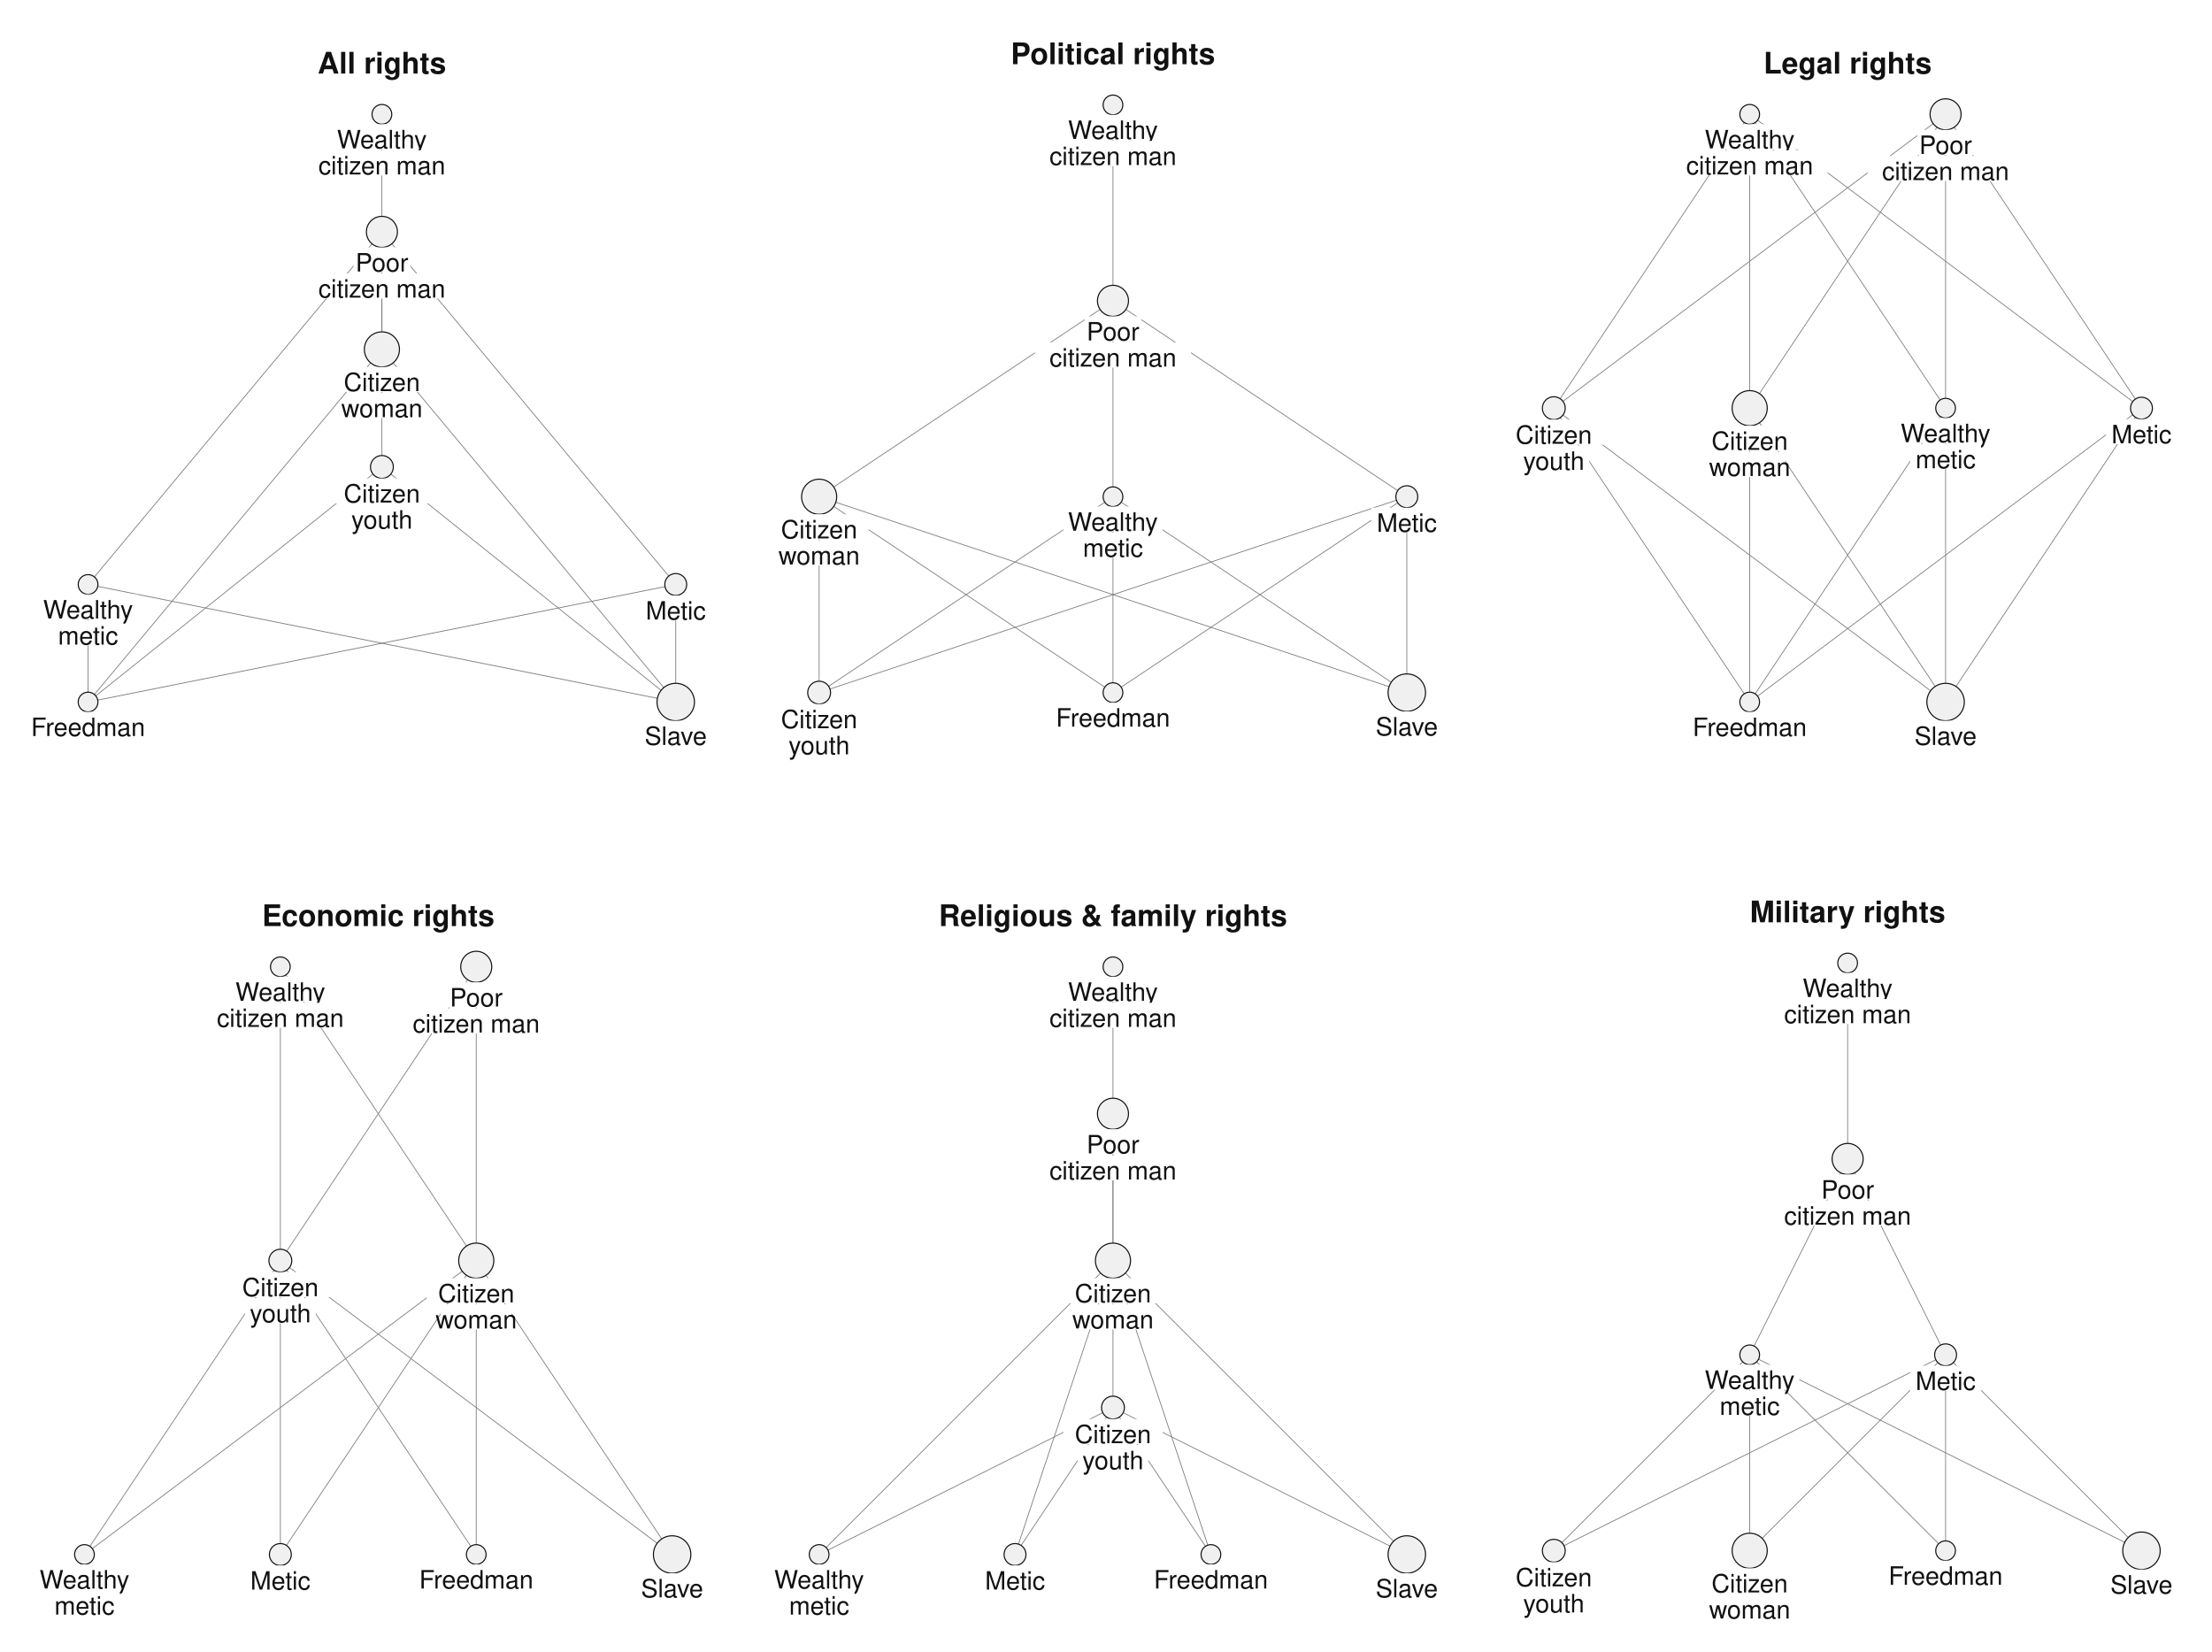
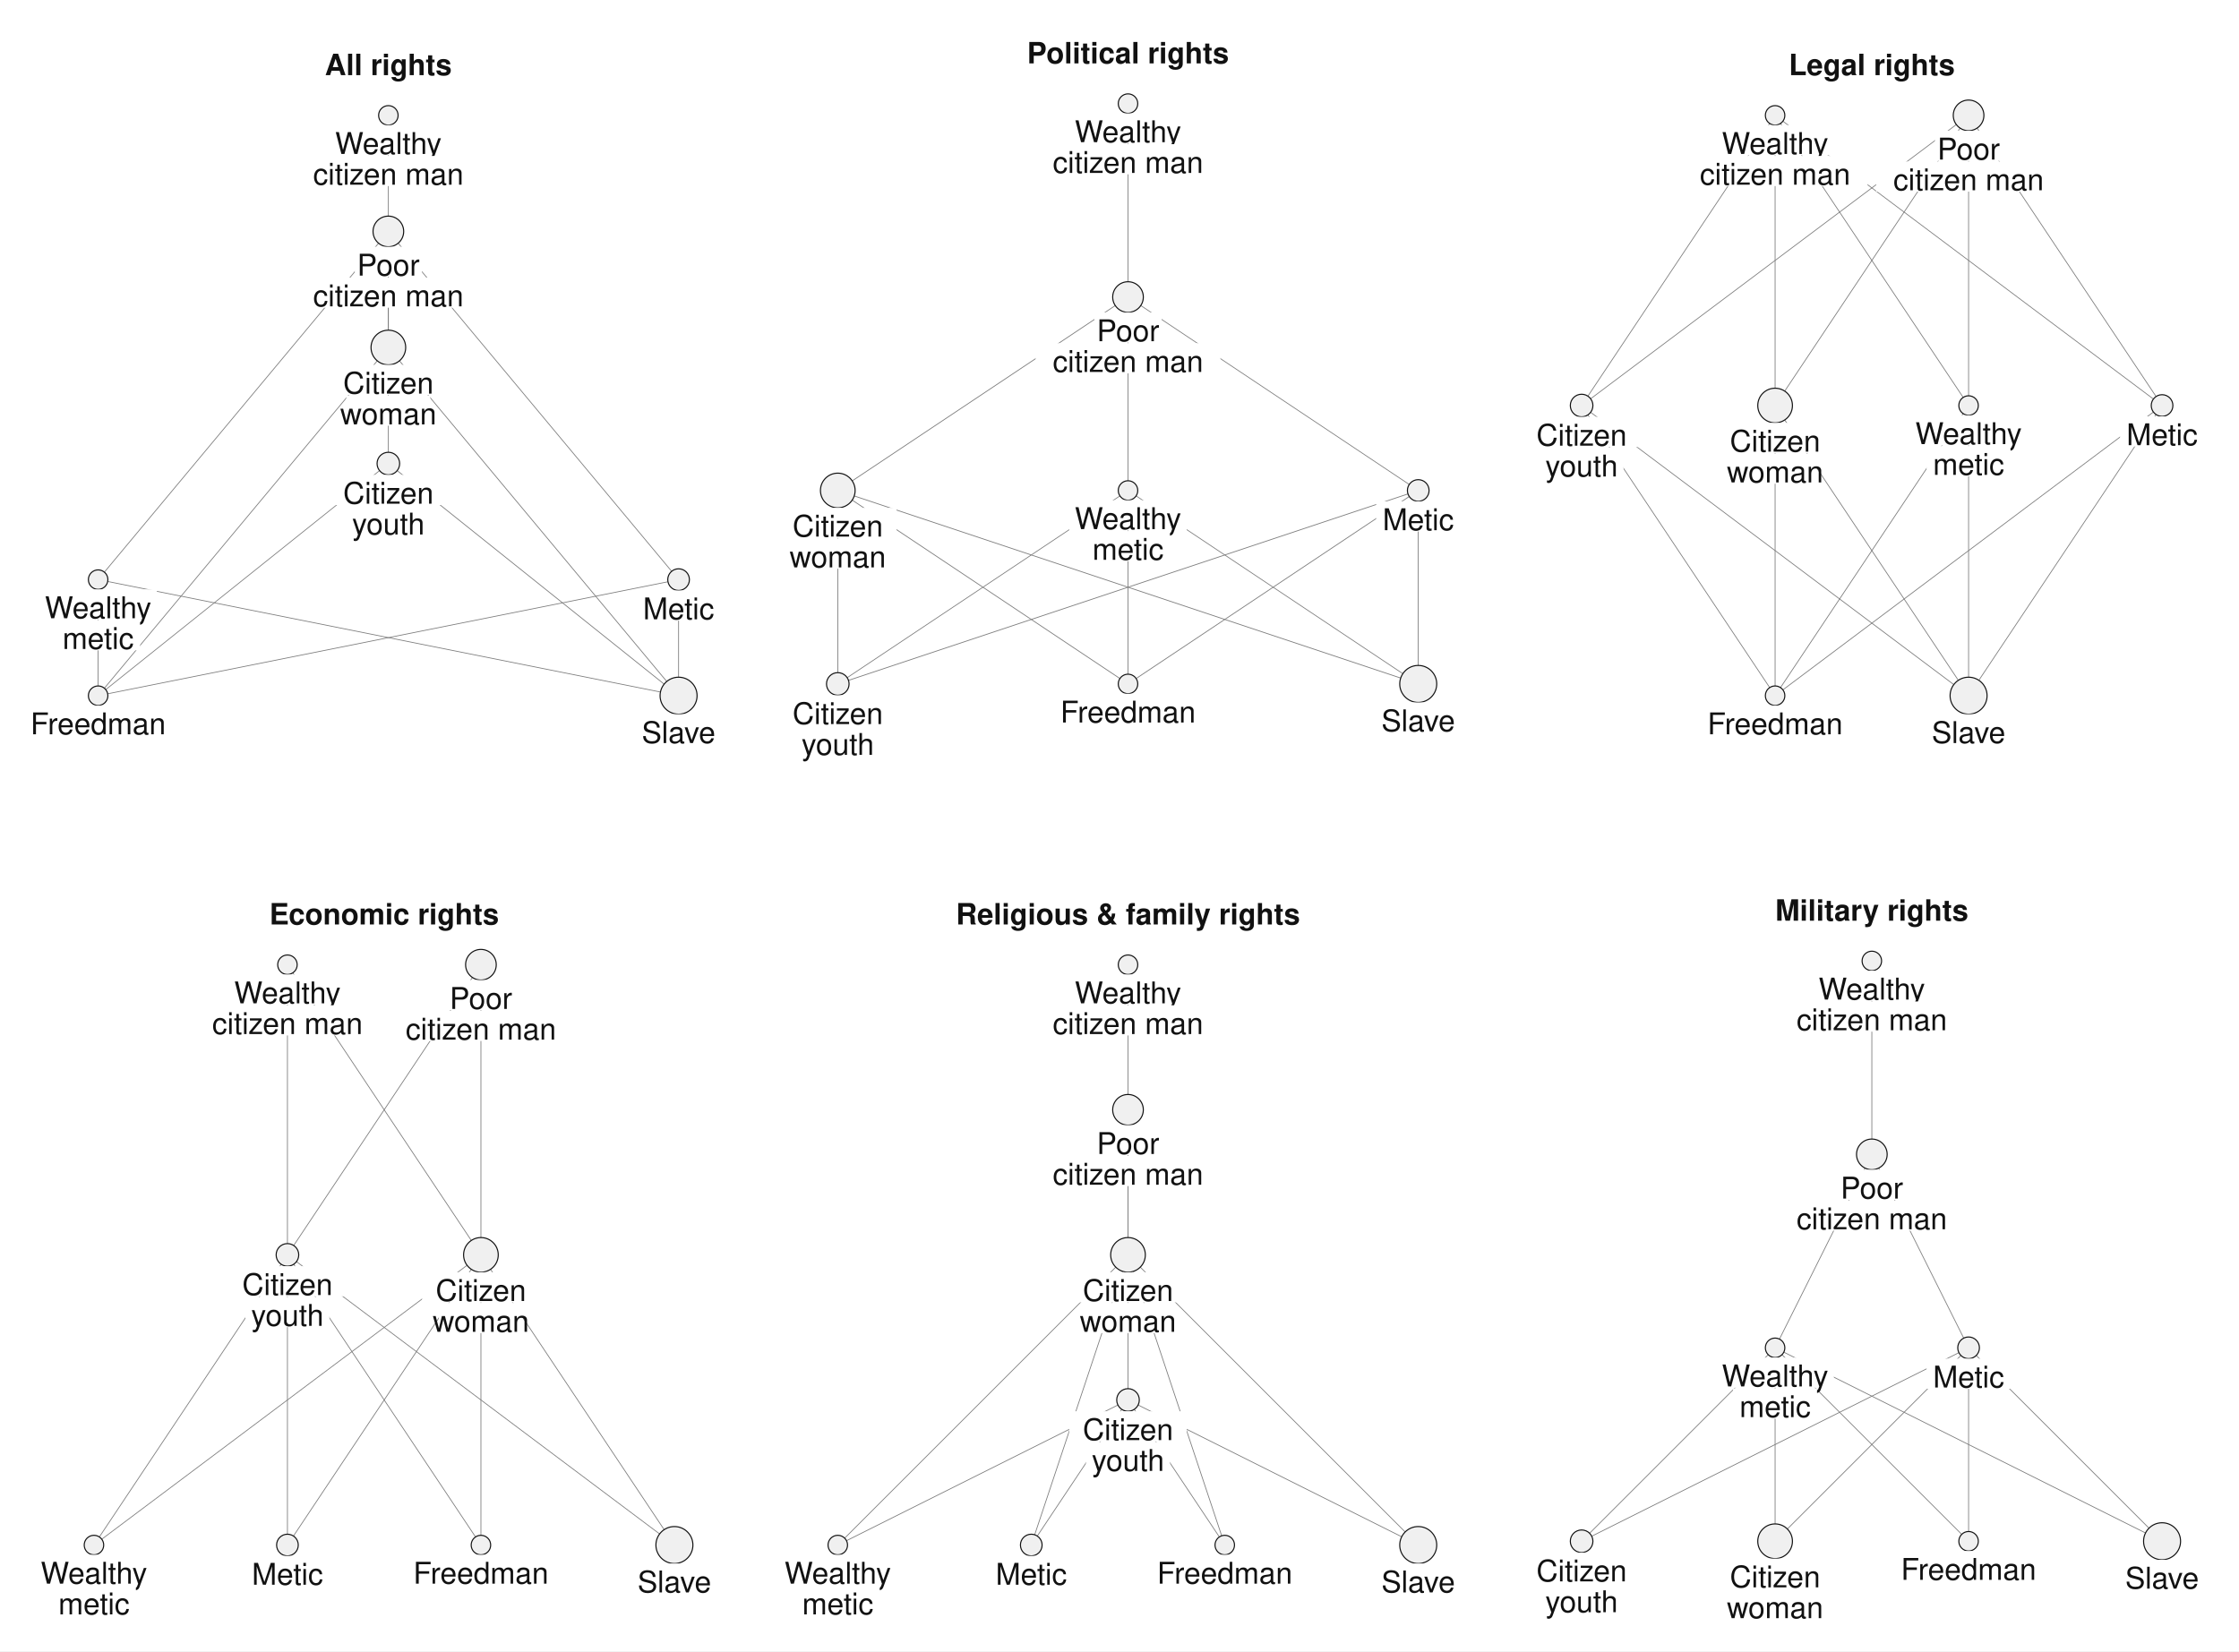
- <svg xmlns="http://www.w3.org/2000/svg" width="2823" height="2108" viewBox="0 0 2823 2108" font-family="Helvetica Neue, Helvetica, Arial, sans-serif" fill="#111111">
-   <rect x="0" y="0" width="2823" height="2108" fill="#fff" />
-   <g transform="translate(112.4 5.9)">
+ <svg xmlns="http://www.w3.org/2000/svg" width="2893" height="2134" viewBox="0 0 2893 2134" font-family="Helvetica Neue, Helvetica, Arial, sans-serif" fill="#111111">
+   <rect x="0" y="0" width="2893" height="2134" fill="#fff" />
+   <g transform="translate(126.8 9.1)">
    <text x="375.0" y="88" font-size="38.0" font-weight="700" text-anchor="middle">All rights</text>
    <line x1="375.0" y1="140.0" x2="375.0" y2="290.0" stroke="#7d7d7d" stroke-width="1" />
    <line x1="375.0" y1="290.0" x2="375.0" y2="590.0" stroke="#7d7d7d" stroke-width="1" />
    <line x1="375.0" y1="290.0" x2="375.0" y2="440.0" stroke="#7d7d7d" stroke-width="1" />
    <line x1="375.0" y1="290.0" x2="0.0" y2="740.0" stroke="#7d7d7d" stroke-width="1" />
    <line x1="375.0" y1="290.0" x2="750.0" y2="740.0" stroke="#7d7d7d" stroke-width="1" />
    <line x1="375.0" y1="590.0" x2="0.0" y2="890.0" stroke="#7d7d7d" stroke-width="1" />
    <line x1="375.0" y1="440.0" x2="0.0" y2="890.0" stroke="#7d7d7d" stroke-width="1" />
    <line x1="0.0" y1="740.0" x2="0.0" y2="890.0" stroke="#7d7d7d" stroke-width="1" />
    <line x1="750.0" y1="740.0" x2="0.0" y2="890.0" stroke="#7d7d7d" stroke-width="1" />
    <line x1="375.0" y1="590.0" x2="750.0" y2="890.0" stroke="#7d7d7d" stroke-width="1" />
    <line x1="375.0" y1="440.0" x2="750.0" y2="890.0" stroke="#7d7d7d" stroke-width="1" />
    <line x1="0.0" y1="740.0" x2="750.0" y2="890.0" stroke="#7d7d7d" stroke-width="1" />
    <line x1="750.0" y1="740.0" x2="750.0" y2="890.0" stroke="#7d7d7d" stroke-width="1" />
    <circle cx="375.0" cy="140.0" r="12.6" fill="#f0f0f0" stroke="#111111" stroke-width="1.4" />
-     <rect x="311.7" y="152.6" width="126.6" height="32" fill="#fff" />
-     <text x="375.0" y="183.4" font-size="32.3" text-anchor="middle">Wealthy</text>
-     <rect x="275.5" y="185.9" width="199.0" height="32" fill="#fff" />
-     <text x="375.0" y="216.7" font-size="32.3" text-anchor="middle">citizen man</text>
+     <rect x="299.0" y="152.6" width="151.9" height="39" fill="#fff" />
+     <text x="375.0" y="189.9" font-size="38.76" text-anchor="middle">Wealthy</text>
+     <rect x="255.6" y="192.4" width="238.8" height="39" fill="#fff" />
+     <text x="375.0" y="229.6" font-size="38.76" text-anchor="middle">citizen man</text>
    <circle cx="375.0" cy="290.0" r="19.8" fill="#f0f0f0" stroke="#111111" stroke-width="1.4" />
-     <rect x="338.8" y="309.8" width="72.4" height="32" fill="#fff" />
-     <text x="375.0" y="340.6" font-size="32.3" text-anchor="middle">Poor</text>
-     <rect x="275.5" y="343.1" width="199.0" height="32" fill="#fff" />
-     <text x="375.0" y="373.9" font-size="32.3" text-anchor="middle">citizen man</text>
+     <rect x="331.6" y="309.8" width="86.8" height="39" fill="#fff" />
+     <text x="375.0" y="347.1" font-size="38.76" text-anchor="middle">Poor</text>
+     <rect x="255.6" y="349.6" width="238.8" height="39" fill="#fff" />
+     <text x="375.0" y="386.8" font-size="38.76" text-anchor="middle">citizen man</text>
    <circle cx="375.0" cy="590.0" r="14.6" fill="#f0f0f0" stroke="#111111" stroke-width="1.4" />
-     <rect x="311.7" y="604.6" width="126.6" height="32" fill="#fff" />
-     <text x="375.0" y="635.4" font-size="32.3" text-anchor="middle">Citizen</text>
-     <rect x="329.8" y="637.9" width="90.4" height="32" fill="#fff" />
-     <text x="375.0" y="668.7" font-size="32.3" text-anchor="middle">youth</text>
+     <rect x="299.0" y="604.6" width="151.9" height="39" fill="#fff" />
+     <text x="375.0" y="641.9" font-size="38.76" text-anchor="middle">Citizen</text>
+     <rect x="320.7" y="644.4" width="108.5" height="39" fill="#fff" />
+     <text x="375.0" y="681.7" font-size="38.76" text-anchor="middle">youth</text>
    <circle cx="375.0" cy="440.0" r="22.4" fill="#f0f0f0" stroke="#111111" stroke-width="1.4" />
-     <rect x="311.7" y="462.4" width="126.6" height="32" fill="#fff" />
-     <text x="375.0" y="493.2" font-size="32.3" text-anchor="middle">Citizen</text>
-     <rect x="329.8" y="495.7" width="90.4" height="32" fill="#fff" />
-     <text x="375.0" y="526.5" font-size="32.3" text-anchor="middle">woman</text>
+     <rect x="299.0" y="462.4" width="151.9" height="39" fill="#fff" />
+     <text x="375.0" y="499.6" font-size="38.76" text-anchor="middle">Citizen</text>
+     <rect x="320.7" y="502.1" width="108.5" height="39" fill="#fff" />
+     <text x="375.0" y="539.4" font-size="38.76" text-anchor="middle">woman</text>
    <circle cx="0.0" cy="740.0" r="12.6" fill="#f0f0f0" stroke="#111111" stroke-width="1.4" />
-     <rect x="-63.3" y="752.6" width="126.6" height="32" fill="#fff" />
-     <text x="0.0" y="783.4" font-size="32.3" text-anchor="middle">Wealthy</text>
-     <rect x="-45.2" y="785.9" width="90.4" height="32" fill="#fff" />
-     <text x="0.0" y="816.7" font-size="32.3" text-anchor="middle">metic</text>
+     <rect x="-76.0" y="752.6" width="151.9" height="39" fill="#fff" />
+     <text x="0.0" y="789.9" font-size="38.76" text-anchor="middle">Wealthy</text>
+     <rect x="-54.3" y="792.4" width="108.5" height="39" fill="#fff" />
+     <text x="0.0" y="829.6" font-size="38.76" text-anchor="middle">metic</text>
    <circle cx="750.0" cy="740.0" r="14.0" fill="#f0f0f0" stroke="#111111" stroke-width="1.4" />
-     <rect x="704.8" y="754.0" width="90.4" height="32" fill="#fff" />
-     <text x="750.0" y="784.8" font-size="32.3" text-anchor="middle">Metic</text>
+     <rect x="695.7" y="754.0" width="108.5" height="39" fill="#fff" />
+     <text x="750.0" y="791.3" font-size="38.76" text-anchor="middle">Metic</text>
    <circle cx="0.0" cy="890.0" r="12.6" fill="#f0f0f0" stroke="#111111" stroke-width="1.4" />
-     <rect x="-72.4" y="902.6" width="144.7" height="32" fill="#fff" />
-     <text x="0.0" y="933.4" font-size="32.3" text-anchor="middle">Freedman</text>
-     <circle cx="750.0" cy="890.0" r="23.9" fill="#f0f0f0" stroke="#111111" stroke-width="1.4" />
-     <rect x="704.8" y="913.9" width="90.4" height="32" fill="#fff" />
-     <text x="750.0" y="944.7" font-size="32.3" text-anchor="middle">Slave</text>
-   </g>
-   <g transform="translate(1045.4 -6.1)">
+     <rect x="-86.8" y="902.6" width="173.6" height="39" fill="#fff" />
+     <text x="0.0" y="939.9" font-size="38.76" text-anchor="middle">Freedman</text>
+     <circle cx="750.0" cy="890.0" r="23.9" fill="#f0f0f0" stroke="#111111" stroke-width="1.4" />
+     <rect x="695.7" y="913.9" width="108.5" height="39" fill="#fff" />
+     <text x="750.0" y="951.2" font-size="38.76" text-anchor="middle">Slave</text>
+   </g>
+   <g transform="translate(1082.5 -6.1)">
    <text x="375.0" y="88" font-size="38.0" font-weight="700" text-anchor="middle">Political rights</text>
    <line x1="375.0" y1="140.0" x2="375.0" y2="390.0" stroke="#7d7d7d" stroke-width="1" />
    <line x1="0.0" y1="640.0" x2="0.0" y2="890.0" stroke="#7d7d7d" stroke-width="1" />
    <line x1="375.0" y1="640.0" x2="0.0" y2="890.0" stroke="#7d7d7d" stroke-width="1" />
    <line x1="750.0" y1="640.0" x2="0.0" y2="890.0" stroke="#7d7d7d" stroke-width="1" />
    <line x1="375.0" y1="390.0" x2="0.0" y2="640.0" stroke="#7d7d7d" stroke-width="1" />
    <line x1="375.0" y1="390.0" x2="375.0" y2="640.0" stroke="#7d7d7d" stroke-width="1" />
    <line x1="375.0" y1="390.0" x2="750.0" y2="640.0" stroke="#7d7d7d" stroke-width="1" />
    <line x1="0.0" y1="640.0" x2="375.0" y2="890.0" stroke="#7d7d7d" stroke-width="1" />
    <line x1="375.0" y1="640.0" x2="375.0" y2="890.0" stroke="#7d7d7d" stroke-width="1" />
    <line x1="750.0" y1="640.0" x2="375.0" y2="890.0" stroke="#7d7d7d" stroke-width="1" />
    <line x1="0.0" y1="640.0" x2="750.0" y2="890.0" stroke="#7d7d7d" stroke-width="1" />
    <line x1="375.0" y1="640.0" x2="750.0" y2="890.0" stroke="#7d7d7d" stroke-width="1" />
    <line x1="750.0" y1="640.0" x2="750.0" y2="890.0" stroke="#7d7d7d" stroke-width="1" />
    <circle cx="375.0" cy="140.0" r="12.6" fill="#f0f0f0" stroke="#111111" stroke-width="1.4" />
-     <rect x="311.7" y="152.6" width="126.6" height="32" fill="#fff" />
-     <text x="375.0" y="183.4" font-size="32.3" text-anchor="middle">Wealthy</text>
-     <rect x="275.5" y="185.9" width="199.0" height="32" fill="#fff" />
-     <text x="375.0" y="216.7" font-size="32.3" text-anchor="middle">citizen man</text>
+     <rect x="299.0" y="152.6" width="151.9" height="39" fill="#fff" />
+     <text x="375.0" y="189.9" font-size="38.76" text-anchor="middle">Wealthy</text>
+     <rect x="255.6" y="192.4" width="238.8" height="39" fill="#fff" />
+     <text x="375.0" y="229.6" font-size="38.76" text-anchor="middle">citizen man</text>
    <circle cx="375.0" cy="390.0" r="19.8" fill="#f0f0f0" stroke="#111111" stroke-width="1.4" />
-     <rect x="338.8" y="409.8" width="72.4" height="32" fill="#fff" />
-     <text x="375.0" y="440.6" font-size="32.3" text-anchor="middle">Poor</text>
-     <rect x="275.5" y="443.1" width="199.0" height="32" fill="#fff" />
-     <text x="375.0" y="473.9" font-size="32.3" text-anchor="middle">citizen man</text>
+     <rect x="331.6" y="409.8" width="86.8" height="39" fill="#fff" />
+     <text x="375.0" y="447.1" font-size="38.76" text-anchor="middle">Poor</text>
+     <rect x="255.6" y="449.6" width="238.8" height="39" fill="#fff" />
+     <text x="375.0" y="486.8" font-size="38.76" text-anchor="middle">citizen man</text>
    <circle cx="0.0" cy="890.0" r="14.6" fill="#f0f0f0" stroke="#111111" stroke-width="1.4" />
-     <rect x="-63.3" y="904.6" width="126.6" height="32" fill="#fff" />
-     <text x="0.0" y="935.4" font-size="32.3" text-anchor="middle">Citizen</text>
-     <rect x="-45.2" y="937.9" width="90.4" height="32" fill="#fff" />
-     <text x="0.0" y="968.7" font-size="32.3" text-anchor="middle">youth</text>
+     <rect x="-76.0" y="904.6" width="151.9" height="39" fill="#fff" />
+     <text x="0.0" y="941.9" font-size="38.76" text-anchor="middle">Citizen</text>
+     <rect x="-54.3" y="944.4" width="108.5" height="39" fill="#fff" />
+     <text x="0.0" y="981.7" font-size="38.76" text-anchor="middle">youth</text>
    <circle cx="0.0" cy="640.0" r="22.4" fill="#f0f0f0" stroke="#111111" stroke-width="1.4" />
-     <rect x="-63.3" y="662.4" width="126.6" height="32" fill="#fff" />
-     <text x="0.0" y="693.2" font-size="32.3" text-anchor="middle">Citizen</text>
-     <rect x="-45.2" y="695.7" width="90.4" height="32" fill="#fff" />
-     <text x="0.0" y="726.5" font-size="32.3" text-anchor="middle">woman</text>
+     <rect x="-76.0" y="662.4" width="151.9" height="39" fill="#fff" />
+     <text x="0.0" y="699.6" font-size="38.76" text-anchor="middle">Citizen</text>
+     <rect x="-54.3" y="702.1" width="108.5" height="39" fill="#fff" />
+     <text x="0.0" y="739.4" font-size="38.76" text-anchor="middle">woman</text>
    <circle cx="375.0" cy="640.0" r="12.6" fill="#f0f0f0" stroke="#111111" stroke-width="1.4" />
-     <rect x="311.7" y="652.6" width="126.6" height="32" fill="#fff" />
-     <text x="375.0" y="683.4" font-size="32.3" text-anchor="middle">Wealthy</text>
-     <rect x="329.8" y="685.9" width="90.4" height="32" fill="#fff" />
-     <text x="375.0" y="716.7" font-size="32.3" text-anchor="middle">metic</text>
+     <rect x="299.0" y="652.6" width="151.9" height="39" fill="#fff" />
+     <text x="375.0" y="689.9" font-size="38.76" text-anchor="middle">Wealthy</text>
+     <rect x="320.7" y="692.4" width="108.5" height="39" fill="#fff" />
+     <text x="375.0" y="729.6" font-size="38.76" text-anchor="middle">metic</text>
    <circle cx="750.0" cy="640.0" r="14.0" fill="#f0f0f0" stroke="#111111" stroke-width="1.4" />
-     <rect x="704.8" y="654.0" width="90.4" height="32" fill="#fff" />
-     <text x="750.0" y="684.8" font-size="32.3" text-anchor="middle">Metic</text>
+     <rect x="695.7" y="654.0" width="108.5" height="39" fill="#fff" />
+     <text x="750.0" y="691.3" font-size="38.76" text-anchor="middle">Metic</text>
    <circle cx="375.0" cy="890.0" r="12.6" fill="#f0f0f0" stroke="#111111" stroke-width="1.4" />
-     <rect x="302.6" y="902.6" width="144.7" height="32" fill="#fff" />
-     <text x="375.0" y="933.4" font-size="32.3" text-anchor="middle">Freedman</text>
-     <circle cx="750.0" cy="890.0" r="23.9" fill="#f0f0f0" stroke="#111111" stroke-width="1.4" />
-     <rect x="704.8" y="913.9" width="90.4" height="32" fill="#fff" />
-     <text x="750.0" y="944.7" font-size="32.3" text-anchor="middle">Slave</text>
-   </g>
-   <g transform="translate(1983.0 5.9)">
+     <rect x="288.2" y="902.6" width="173.6" height="39" fill="#fff" />
+     <text x="375.0" y="939.9" font-size="38.76" text-anchor="middle">Freedman</text>
+     <circle cx="750.0" cy="890.0" r="23.9" fill="#f0f0f0" stroke="#111111" stroke-width="1.4" />
+     <rect x="695.7" y="913.9" width="108.5" height="39" fill="#fff" />
+     <text x="750.0" y="951.2" font-size="38.76" text-anchor="middle">Slave</text>
+   </g>
+   <g transform="translate(2043.6 9.1)">
    <text x="375.0" y="88" font-size="38.0" font-weight="700" text-anchor="middle">Legal rights</text>
    <line x1="250.0" y1="140.0" x2="0.0" y2="515.0" stroke="#7d7d7d" stroke-width="1" />
    <line x1="500.0" y1="140.0" x2="0.0" y2="515.0" stroke="#7d7d7d" stroke-width="1" />
    <line x1="250.0" y1="140.0" x2="250.0" y2="515.0" stroke="#7d7d7d" stroke-width="1" />
    <line x1="500.0" y1="140.0" x2="250.0" y2="515.0" stroke="#7d7d7d" stroke-width="1" />
    <line x1="250.0" y1="140.0" x2="500.0" y2="515.0" stroke="#7d7d7d" stroke-width="1" />
    <line x1="500.0" y1="140.0" x2="500.0" y2="515.0" stroke="#7d7d7d" stroke-width="1" />
    <line x1="250.0" y1="140.0" x2="750.0" y2="515.0" stroke="#7d7d7d" stroke-width="1" />
    <line x1="500.0" y1="140.0" x2="750.0" y2="515.0" stroke="#7d7d7d" stroke-width="1" />
    <line x1="0.0" y1="515.0" x2="250.0" y2="890.0" stroke="#7d7d7d" stroke-width="1" />
    <line x1="250.0" y1="515.0" x2="250.0" y2="890.0" stroke="#7d7d7d" stroke-width="1" />
    <line x1="500.0" y1="515.0" x2="250.0" y2="890.0" stroke="#7d7d7d" stroke-width="1" />
    <line x1="750.0" y1="515.0" x2="250.0" y2="890.0" stroke="#7d7d7d" stroke-width="1" />
    <line x1="0.0" y1="515.0" x2="500.0" y2="890.0" stroke="#7d7d7d" stroke-width="1" />
    <line x1="250.0" y1="515.0" x2="500.0" y2="890.0" stroke="#7d7d7d" stroke-width="1" />
    <line x1="500.0" y1="515.0" x2="500.0" y2="890.0" stroke="#7d7d7d" stroke-width="1" />
    <line x1="750.0" y1="515.0" x2="500.0" y2="890.0" stroke="#7d7d7d" stroke-width="1" />
    <circle cx="250.0" cy="140.0" r="12.6" fill="#f0f0f0" stroke="#111111" stroke-width="1.4" />
-     <rect x="186.7" y="152.6" width="126.6" height="32" fill="#fff" />
-     <text x="250.0" y="183.4" font-size="32.3" text-anchor="middle">Wealthy</text>
-     <rect x="150.5" y="185.9" width="199.0" height="32" fill="#fff" />
-     <text x="250.0" y="216.7" font-size="32.3" text-anchor="middle">citizen man</text>
+     <rect x="174.0" y="152.6" width="151.9" height="39" fill="#fff" />
+     <text x="250.0" y="189.9" font-size="38.76" text-anchor="middle">Wealthy</text>
+     <rect x="130.6" y="192.4" width="238.8" height="39" fill="#fff" />
+     <text x="250.0" y="229.6" font-size="38.76" text-anchor="middle">citizen man</text>
    <circle cx="500.0" cy="140.0" r="19.8" fill="#f0f0f0" stroke="#111111" stroke-width="1.4" />
-     <rect x="463.8" y="159.8" width="72.4" height="32" fill="#fff" />
-     <text x="500.0" y="190.6" font-size="32.3" text-anchor="middle">Poor</text>
-     <rect x="400.5" y="193.1" width="199.0" height="32" fill="#fff" />
-     <text x="500.0" y="223.9" font-size="32.3" text-anchor="middle">citizen man</text>
+     <rect x="456.6" y="159.8" width="86.8" height="39" fill="#fff" />
+     <text x="500.0" y="197.1" font-size="38.76" text-anchor="middle">Poor</text>
+     <rect x="380.6" y="199.6" width="238.8" height="39" fill="#fff" />
+     <text x="500.0" y="236.8" font-size="38.76" text-anchor="middle">citizen man</text>
    <circle cx="0.0" cy="515.0" r="14.6" fill="#f0f0f0" stroke="#111111" stroke-width="1.4" />
-     <rect x="-63.3" y="529.6" width="126.6" height="32" fill="#fff" />
-     <text x="0.0" y="560.4" font-size="32.3" text-anchor="middle">Citizen</text>
-     <rect x="-45.2" y="562.9" width="90.4" height="32" fill="#fff" />
-     <text x="0.0" y="593.7" font-size="32.3" text-anchor="middle">youth</text>
+     <rect x="-76.0" y="529.6" width="151.9" height="39" fill="#fff" />
+     <text x="0.0" y="566.9" font-size="38.76" text-anchor="middle">Citizen</text>
+     <rect x="-54.3" y="569.4" width="108.5" height="39" fill="#fff" />
+     <text x="0.0" y="606.7" font-size="38.76" text-anchor="middle">youth</text>
    <circle cx="250.0" cy="515.0" r="22.4" fill="#f0f0f0" stroke="#111111" stroke-width="1.4" />
-     <rect x="186.7" y="537.4" width="126.6" height="32" fill="#fff" />
-     <text x="250.0" y="568.2" font-size="32.3" text-anchor="middle">Citizen</text>
-     <rect x="204.8" y="570.7" width="90.4" height="32" fill="#fff" />
-     <text x="250.0" y="601.5" font-size="32.3" text-anchor="middle">woman</text>
+     <rect x="174.0" y="537.4" width="151.9" height="39" fill="#fff" />
+     <text x="250.0" y="574.6" font-size="38.76" text-anchor="middle">Citizen</text>
+     <rect x="195.7" y="577.1" width="108.5" height="39" fill="#fff" />
+     <text x="250.0" y="614.4" font-size="38.76" text-anchor="middle">woman</text>
    <circle cx="500.0" cy="515.0" r="12.6" fill="#f0f0f0" stroke="#111111" stroke-width="1.4" />
-     <rect x="436.7" y="527.6" width="126.6" height="32" fill="#fff" />
-     <text x="500.0" y="558.4" font-size="32.3" text-anchor="middle">Wealthy</text>
-     <rect x="454.8" y="560.9" width="90.4" height="32" fill="#fff" />
-     <text x="500.0" y="591.7" font-size="32.3" text-anchor="middle">metic</text>
+     <rect x="424.0" y="527.6" width="151.9" height="39" fill="#fff" />
+     <text x="500.0" y="564.9" font-size="38.76" text-anchor="middle">Wealthy</text>
+     <rect x="445.7" y="567.4" width="108.5" height="39" fill="#fff" />
+     <text x="500.0" y="604.6" font-size="38.76" text-anchor="middle">metic</text>
    <circle cx="750.0" cy="515.0" r="14.0" fill="#f0f0f0" stroke="#111111" stroke-width="1.4" />
-     <rect x="704.8" y="529.0" width="90.4" height="32" fill="#fff" />
-     <text x="750.0" y="559.8" font-size="32.3" text-anchor="middle">Metic</text>
+     <rect x="695.7" y="529.0" width="108.5" height="39" fill="#fff" />
+     <text x="750.0" y="566.3" font-size="38.76" text-anchor="middle">Metic</text>
    <circle cx="250.0" cy="890.0" r="12.6" fill="#f0f0f0" stroke="#111111" stroke-width="1.4" />
-     <rect x="177.6" y="902.6" width="144.7" height="32" fill="#fff" />
-     <text x="250.0" y="933.4" font-size="32.3" text-anchor="middle">Freedman</text>
+     <rect x="163.2" y="902.6" width="173.6" height="39" fill="#fff" />
+     <text x="250.0" y="939.9" font-size="38.76" text-anchor="middle">Freedman</text>
    <circle cx="500.0" cy="890.0" r="23.9" fill="#f0f0f0" stroke="#111111" stroke-width="1.4" />
-     <rect x="454.8" y="913.9" width="90.4" height="32" fill="#fff" />
-     <text x="500.0" y="944.7" font-size="32.3" text-anchor="middle">Slave</text>
-   </g>
-   <g transform="translate(107.8 1093.8)">
+     <rect x="445.7" y="913.9" width="108.5" height="39" fill="#fff" />
+     <text x="500.0" y="951.2" font-size="38.76" text-anchor="middle">Slave</text>
+   </g>
+   <g transform="translate(121.4 1106.8)">
    <text x="375.0" y="88" font-size="38.0" font-weight="700" text-anchor="middle">Economic rights</text>
    <line x1="250.0" y1="140.0" x2="250.0" y2="515.0" stroke="#7d7d7d" stroke-width="1" />
    <line x1="500.0" y1="140.0" x2="250.0" y2="515.0" stroke="#7d7d7d" stroke-width="1" />
    <line x1="250.0" y1="140.0" x2="500.0" y2="515.0" stroke="#7d7d7d" stroke-width="1" />
    <line x1="500.0" y1="140.0" x2="500.0" y2="515.0" stroke="#7d7d7d" stroke-width="1" />
    <line x1="250.0" y1="515.0" x2="0.0" y2="890.0" stroke="#7d7d7d" stroke-width="1" />
    <line x1="500.0" y1="515.0" x2="0.0" y2="890.0" stroke="#7d7d7d" stroke-width="1" />
    <line x1="250.0" y1="515.0" x2="250.0" y2="890.0" stroke="#7d7d7d" stroke-width="1" />
    <line x1="500.0" y1="515.0" x2="250.0" y2="890.0" stroke="#7d7d7d" stroke-width="1" />
    <line x1="250.0" y1="515.0" x2="500.0" y2="890.0" stroke="#7d7d7d" stroke-width="1" />
    <line x1="500.0" y1="515.0" x2="500.0" y2="890.0" stroke="#7d7d7d" stroke-width="1" />
    <line x1="250.0" y1="515.0" x2="750.0" y2="890.0" stroke="#7d7d7d" stroke-width="1" />
    <line x1="500.0" y1="515.0" x2="750.0" y2="890.0" stroke="#7d7d7d" stroke-width="1" />
    <circle cx="250.0" cy="140.0" r="12.6" fill="#f0f0f0" stroke="#111111" stroke-width="1.4" />
-     <rect x="186.7" y="152.6" width="126.6" height="32" fill="#fff" />
-     <text x="250.0" y="183.4" font-size="32.3" text-anchor="middle">Wealthy</text>
-     <rect x="150.5" y="185.9" width="199.0" height="32" fill="#fff" />
-     <text x="250.0" y="216.7" font-size="32.3" text-anchor="middle">citizen man</text>
+     <rect x="174.0" y="152.6" width="151.9" height="39" fill="#fff" />
+     <text x="250.0" y="189.9" font-size="38.76" text-anchor="middle">Wealthy</text>
+     <rect x="130.6" y="192.4" width="238.8" height="39" fill="#fff" />
+     <text x="250.0" y="229.6" font-size="38.76" text-anchor="middle">citizen man</text>
    <circle cx="500.0" cy="140.0" r="19.8" fill="#f0f0f0" stroke="#111111" stroke-width="1.4" />
-     <rect x="463.8" y="159.8" width="72.4" height="32" fill="#fff" />
-     <text x="500.0" y="190.6" font-size="32.3" text-anchor="middle">Poor</text>
-     <rect x="400.5" y="193.1" width="199.0" height="32" fill="#fff" />
-     <text x="500.0" y="223.9" font-size="32.3" text-anchor="middle">citizen man</text>
+     <rect x="456.6" y="159.8" width="86.8" height="39" fill="#fff" />
+     <text x="500.0" y="197.1" font-size="38.76" text-anchor="middle">Poor</text>
+     <rect x="380.6" y="199.6" width="238.8" height="39" fill="#fff" />
+     <text x="500.0" y="236.8" font-size="38.76" text-anchor="middle">citizen man</text>
    <circle cx="250.0" cy="515.0" r="14.6" fill="#f0f0f0" stroke="#111111" stroke-width="1.4" />
-     <rect x="186.7" y="529.6" width="126.6" height="32" fill="#fff" />
-     <text x="250.0" y="560.4" font-size="32.3" text-anchor="middle">Citizen</text>
-     <rect x="204.8" y="562.9" width="90.4" height="32" fill="#fff" />
-     <text x="250.0" y="593.7" font-size="32.3" text-anchor="middle">youth</text>
+     <rect x="174.0" y="529.6" width="151.9" height="39" fill="#fff" />
+     <text x="250.0" y="566.9" font-size="38.76" text-anchor="middle">Citizen</text>
+     <rect x="195.7" y="569.4" width="108.5" height="39" fill="#fff" />
+     <text x="250.0" y="606.7" font-size="38.76" text-anchor="middle">youth</text>
    <circle cx="500.0" cy="515.0" r="22.4" fill="#f0f0f0" stroke="#111111" stroke-width="1.4" />
-     <rect x="436.7" y="537.4" width="126.6" height="32" fill="#fff" />
-     <text x="500.0" y="568.2" font-size="32.3" text-anchor="middle">Citizen</text>
-     <rect x="454.8" y="570.7" width="90.4" height="32" fill="#fff" />
-     <text x="500.0" y="601.5" font-size="32.3" text-anchor="middle">woman</text>
+     <rect x="424.0" y="537.4" width="151.9" height="39" fill="#fff" />
+     <text x="500.0" y="574.6" font-size="38.76" text-anchor="middle">Citizen</text>
+     <rect x="445.7" y="577.1" width="108.5" height="39" fill="#fff" />
+     <text x="500.0" y="614.4" font-size="38.76" text-anchor="middle">woman</text>
    <circle cx="0.0" cy="890.0" r="12.6" fill="#f0f0f0" stroke="#111111" stroke-width="1.4" />
-     <rect x="-63.3" y="902.6" width="126.6" height="32" fill="#fff" />
-     <text x="0.0" y="933.4" font-size="32.3" text-anchor="middle">Wealthy</text>
-     <rect x="-45.2" y="935.9" width="90.4" height="32" fill="#fff" />
-     <text x="0.0" y="966.7" font-size="32.3" text-anchor="middle">metic</text>
+     <rect x="-76.0" y="902.6" width="151.9" height="39" fill="#fff" />
+     <text x="0.0" y="939.9" font-size="38.76" text-anchor="middle">Wealthy</text>
+     <rect x="-54.3" y="942.4" width="108.5" height="39" fill="#fff" />
+     <text x="0.0" y="979.6" font-size="38.76" text-anchor="middle">metic</text>
    <circle cx="250.0" cy="890.0" r="14.0" fill="#f0f0f0" stroke="#111111" stroke-width="1.4" />
-     <rect x="204.8" y="904.0" width="90.4" height="32" fill="#fff" />
-     <text x="250.0" y="934.8" font-size="32.3" text-anchor="middle">Metic</text>
+     <rect x="195.7" y="904.0" width="108.5" height="39" fill="#fff" />
+     <text x="250.0" y="941.3" font-size="38.76" text-anchor="middle">Metic</text>
    <circle cx="500.0" cy="890.0" r="12.6" fill="#f0f0f0" stroke="#111111" stroke-width="1.4" />
-     <rect x="427.6" y="902.6" width="144.7" height="32" fill="#fff" />
-     <text x="500.0" y="933.4" font-size="32.3" text-anchor="middle">Freedman</text>
-     <circle cx="750.0" cy="890.0" r="23.9" fill="#f0f0f0" stroke="#111111" stroke-width="1.4" />
-     <rect x="704.8" y="913.9" width="90.4" height="32" fill="#fff" />
-     <text x="750.0" y="944.7" font-size="32.3" text-anchor="middle">Slave</text>
-   </g>
-   <g transform="translate(1045.4 1093.8)">
+     <rect x="413.2" y="902.6" width="173.6" height="39" fill="#fff" />
+     <text x="500.0" y="939.9" font-size="38.76" text-anchor="middle">Freedman</text>
+     <circle cx="750.0" cy="890.0" r="23.9" fill="#f0f0f0" stroke="#111111" stroke-width="1.4" />
+     <rect x="695.7" y="913.9" width="108.5" height="39" fill="#fff" />
+     <text x="750.0" y="951.2" font-size="38.76" text-anchor="middle">Slave</text>
+   </g>
+   <g transform="translate(1082.5 1106.8)">
    <text x="375.0" y="88" font-size="38.0" font-weight="700" text-anchor="middle">Religious &amp; family rights</text>
    <line x1="375.0" y1="140.0" x2="375.0" y2="327.5" stroke="#7d7d7d" stroke-width="1" />
    <line x1="375.0" y1="327.5" x2="375.0" y2="702.5" stroke="#7d7d7d" stroke-width="1" />
    <line x1="375.0" y1="327.5" x2="375.0" y2="515.0" stroke="#7d7d7d" stroke-width="1" />
    <line x1="375.0" y1="702.5" x2="0.0" y2="890.0" stroke="#7d7d7d" stroke-width="1" />
    <line x1="375.0" y1="515.0" x2="0.0" y2="890.0" stroke="#7d7d7d" stroke-width="1" />
    <line x1="375.0" y1="702.5" x2="250.0" y2="890.0" stroke="#7d7d7d" stroke-width="1" />
    <line x1="375.0" y1="515.0" x2="250.0" y2="890.0" stroke="#7d7d7d" stroke-width="1" />
    <line x1="375.0" y1="702.5" x2="500.0" y2="890.0" stroke="#7d7d7d" stroke-width="1" />
    <line x1="375.0" y1="515.0" x2="500.0" y2="890.0" stroke="#7d7d7d" stroke-width="1" />
    <line x1="375.0" y1="702.5" x2="750.0" y2="890.0" stroke="#7d7d7d" stroke-width="1" />
    <line x1="375.0" y1="515.0" x2="750.0" y2="890.0" stroke="#7d7d7d" stroke-width="1" />
    <circle cx="375.0" cy="140.0" r="12.6" fill="#f0f0f0" stroke="#111111" stroke-width="1.4" />
-     <rect x="311.7" y="152.6" width="126.6" height="32" fill="#fff" />
-     <text x="375.0" y="183.4" font-size="32.3" text-anchor="middle">Wealthy</text>
-     <rect x="275.5" y="185.9" width="199.0" height="32" fill="#fff" />
-     <text x="375.0" y="216.7" font-size="32.3" text-anchor="middle">citizen man</text>
+     <rect x="299.0" y="152.6" width="151.9" height="39" fill="#fff" />
+     <text x="375.0" y="189.9" font-size="38.76" text-anchor="middle">Wealthy</text>
+     <rect x="255.6" y="192.4" width="238.8" height="39" fill="#fff" />
+     <text x="375.0" y="229.6" font-size="38.76" text-anchor="middle">citizen man</text>
    <circle cx="375.0" cy="327.5" r="19.8" fill="#f0f0f0" stroke="#111111" stroke-width="1.4" />
-     <rect x="338.8" y="347.3" width="72.4" height="32" fill="#fff" />
-     <text x="375.0" y="378.1" font-size="32.3" text-anchor="middle">Poor</text>
-     <rect x="275.5" y="380.6" width="199.0" height="32" fill="#fff" />
-     <text x="375.0" y="411.4" font-size="32.3" text-anchor="middle">citizen man</text>
+     <rect x="331.6" y="347.3" width="86.8" height="39" fill="#fff" />
+     <text x="375.0" y="384.6" font-size="38.76" text-anchor="middle">Poor</text>
+     <rect x="255.6" y="387.1" width="238.8" height="39" fill="#fff" />
+     <text x="375.0" y="424.3" font-size="38.76" text-anchor="middle">citizen man</text>
    <circle cx="375.0" cy="702.5" r="14.6" fill="#f0f0f0" stroke="#111111" stroke-width="1.4" />
-     <rect x="311.7" y="717.1" width="126.6" height="32" fill="#fff" />
-     <text x="375.0" y="747.9" font-size="32.3" text-anchor="middle">Citizen</text>
-     <rect x="329.8" y="750.4" width="90.4" height="32" fill="#fff" />
-     <text x="375.0" y="781.2" font-size="32.3" text-anchor="middle">youth</text>
+     <rect x="299.0" y="717.1" width="151.9" height="39" fill="#fff" />
+     <text x="375.0" y="754.4" font-size="38.76" text-anchor="middle">Citizen</text>
+     <rect x="320.7" y="756.9" width="108.5" height="39" fill="#fff" />
+     <text x="375.0" y="794.2" font-size="38.76" text-anchor="middle">youth</text>
    <circle cx="375.0" cy="515.0" r="22.4" fill="#f0f0f0" stroke="#111111" stroke-width="1.4" />
-     <rect x="311.7" y="537.4" width="126.6" height="32" fill="#fff" />
-     <text x="375.0" y="568.2" font-size="32.3" text-anchor="middle">Citizen</text>
-     <rect x="329.8" y="570.7" width="90.4" height="32" fill="#fff" />
-     <text x="375.0" y="601.5" font-size="32.3" text-anchor="middle">woman</text>
+     <rect x="299.0" y="537.4" width="151.9" height="39" fill="#fff" />
+     <text x="375.0" y="574.6" font-size="38.76" text-anchor="middle">Citizen</text>
+     <rect x="320.7" y="577.1" width="108.5" height="39" fill="#fff" />
+     <text x="375.0" y="614.4" font-size="38.76" text-anchor="middle">woman</text>
    <circle cx="0.0" cy="890.0" r="12.6" fill="#f0f0f0" stroke="#111111" stroke-width="1.4" />
-     <rect x="-63.3" y="902.6" width="126.6" height="32" fill="#fff" />
-     <text x="0.0" y="933.4" font-size="32.3" text-anchor="middle">Wealthy</text>
-     <rect x="-45.2" y="935.9" width="90.4" height="32" fill="#fff" />
-     <text x="0.0" y="966.7" font-size="32.3" text-anchor="middle">metic</text>
+     <rect x="-76.0" y="902.6" width="151.9" height="39" fill="#fff" />
+     <text x="0.0" y="939.9" font-size="38.76" text-anchor="middle">Wealthy</text>
+     <rect x="-54.3" y="942.4" width="108.5" height="39" fill="#fff" />
+     <text x="0.0" y="979.6" font-size="38.76" text-anchor="middle">metic</text>
    <circle cx="250.0" cy="890.0" r="14.0" fill="#f0f0f0" stroke="#111111" stroke-width="1.4" />
-     <rect x="204.8" y="904.0" width="90.4" height="32" fill="#fff" />
-     <text x="250.0" y="934.8" font-size="32.3" text-anchor="middle">Metic</text>
+     <rect x="195.7" y="904.0" width="108.5" height="39" fill="#fff" />
+     <text x="250.0" y="941.3" font-size="38.76" text-anchor="middle">Metic</text>
    <circle cx="500.0" cy="890.0" r="12.6" fill="#f0f0f0" stroke="#111111" stroke-width="1.4" />
-     <rect x="427.6" y="902.6" width="144.7" height="32" fill="#fff" />
-     <text x="500.0" y="933.4" font-size="32.3" text-anchor="middle">Freedman</text>
-     <circle cx="750.0" cy="890.0" r="23.9" fill="#f0f0f0" stroke="#111111" stroke-width="1.4" />
-     <rect x="704.8" y="913.9" width="90.4" height="32" fill="#fff" />
-     <text x="750.0" y="944.7" font-size="32.3" text-anchor="middle">Slave</text>
-   </g>
-   <g transform="translate(1983.0 1089.0)">
+     <rect x="413.2" y="902.6" width="173.6" height="39" fill="#fff" />
+     <text x="500.0" y="939.9" font-size="38.76" text-anchor="middle">Freedman</text>
+     <circle cx="750.0" cy="890.0" r="23.9" fill="#f0f0f0" stroke="#111111" stroke-width="1.4" />
+     <rect x="695.7" y="913.9" width="108.5" height="39" fill="#fff" />
+     <text x="750.0" y="951.2" font-size="38.76" text-anchor="middle">Slave</text>
+   </g>
+   <g transform="translate(2043.6 1101.9)">
    <text x="375.0" y="88" font-size="38.0" font-weight="700" text-anchor="middle">Military rights</text>
    <line x1="375.0" y1="140.0" x2="375.0" y2="390.0" stroke="#7d7d7d" stroke-width="1" />
    <line x1="250.0" y1="640.0" x2="0.0" y2="890.0" stroke="#7d7d7d" stroke-width="1" />
    <line x1="500.0" y1="640.0" x2="0.0" y2="890.0" stroke="#7d7d7d" stroke-width="1" />
    <line x1="250.0" y1="640.0" x2="250.0" y2="890.0" stroke="#7d7d7d" stroke-width="1" />
    <line x1="500.0" y1="640.0" x2="250.0" y2="890.0" stroke="#7d7d7d" stroke-width="1" />
    <line x1="375.0" y1="390.0" x2="250.0" y2="640.0" stroke="#7d7d7d" stroke-width="1" />
    <line x1="375.0" y1="390.0" x2="500.0" y2="640.0" stroke="#7d7d7d" stroke-width="1" />
    <line x1="250.0" y1="640.0" x2="500.0" y2="890.0" stroke="#7d7d7d" stroke-width="1" />
    <line x1="500.0" y1="640.0" x2="500.0" y2="890.0" stroke="#7d7d7d" stroke-width="1" />
    <line x1="250.0" y1="640.0" x2="750.0" y2="890.0" stroke="#7d7d7d" stroke-width="1" />
    <line x1="500.0" y1="640.0" x2="750.0" y2="890.0" stroke="#7d7d7d" stroke-width="1" />
    <circle cx="375.0" cy="140.0" r="12.6" fill="#f0f0f0" stroke="#111111" stroke-width="1.4" />
-     <rect x="311.7" y="152.6" width="126.6" height="32" fill="#fff" />
-     <text x="375.0" y="183.4" font-size="32.3" text-anchor="middle">Wealthy</text>
-     <rect x="275.5" y="185.9" width="199.0" height="32" fill="#fff" />
-     <text x="375.0" y="216.7" font-size="32.3" text-anchor="middle">citizen man</text>
+     <rect x="299.0" y="152.6" width="151.9" height="39" fill="#fff" />
+     <text x="375.0" y="189.9" font-size="38.76" text-anchor="middle">Wealthy</text>
+     <rect x="255.6" y="192.4" width="238.8" height="39" fill="#fff" />
+     <text x="375.0" y="229.6" font-size="38.76" text-anchor="middle">citizen man</text>
    <circle cx="375.0" cy="390.0" r="19.8" fill="#f0f0f0" stroke="#111111" stroke-width="1.4" />
-     <rect x="338.8" y="409.8" width="72.4" height="32" fill="#fff" />
-     <text x="375.0" y="440.6" font-size="32.3" text-anchor="middle">Poor</text>
-     <rect x="275.5" y="443.1" width="199.0" height="32" fill="#fff" />
-     <text x="375.0" y="473.9" font-size="32.3" text-anchor="middle">citizen man</text>
+     <rect x="331.6" y="409.8" width="86.8" height="39" fill="#fff" />
+     <text x="375.0" y="447.1" font-size="38.76" text-anchor="middle">Poor</text>
+     <rect x="255.6" y="449.6" width="238.8" height="39" fill="#fff" />
+     <text x="375.0" y="486.8" font-size="38.76" text-anchor="middle">citizen man</text>
    <circle cx="0.0" cy="890.0" r="14.6" fill="#f0f0f0" stroke="#111111" stroke-width="1.4" />
-     <rect x="-63.3" y="904.6" width="126.6" height="32" fill="#fff" />
-     <text x="0.0" y="935.4" font-size="32.3" text-anchor="middle">Citizen</text>
-     <rect x="-45.2" y="937.9" width="90.4" height="32" fill="#fff" />
-     <text x="0.0" y="968.7" font-size="32.3" text-anchor="middle">youth</text>
+     <rect x="-76.0" y="904.6" width="151.9" height="39" fill="#fff" />
+     <text x="0.0" y="941.9" font-size="38.76" text-anchor="middle">Citizen</text>
+     <rect x="-54.3" y="944.4" width="108.5" height="39" fill="#fff" />
+     <text x="0.0" y="981.7" font-size="38.76" text-anchor="middle">youth</text>
    <circle cx="250.0" cy="890.0" r="22.4" fill="#f0f0f0" stroke="#111111" stroke-width="1.4" />
-     <rect x="186.7" y="912.4" width="126.6" height="32" fill="#fff" />
-     <text x="250.0" y="943.2" font-size="32.3" text-anchor="middle">Citizen</text>
-     <rect x="204.8" y="945.7" width="90.4" height="32" fill="#fff" />
-     <text x="250.0" y="976.5" font-size="32.3" text-anchor="middle">woman</text>
+     <rect x="174.0" y="912.4" width="151.9" height="39" fill="#fff" />
+     <text x="250.0" y="949.6" font-size="38.76" text-anchor="middle">Citizen</text>
+     <rect x="195.7" y="952.1" width="108.5" height="39" fill="#fff" />
+     <text x="250.0" y="989.4" font-size="38.76" text-anchor="middle">woman</text>
    <circle cx="250.0" cy="640.0" r="12.6" fill="#f0f0f0" stroke="#111111" stroke-width="1.4" />
-     <rect x="186.7" y="652.6" width="126.6" height="32" fill="#fff" />
-     <text x="250.0" y="683.4" font-size="32.3" text-anchor="middle">Wealthy</text>
-     <rect x="204.8" y="685.9" width="90.4" height="32" fill="#fff" />
-     <text x="250.0" y="716.7" font-size="32.3" text-anchor="middle">metic</text>
+     <rect x="174.0" y="652.6" width="151.9" height="39" fill="#fff" />
+     <text x="250.0" y="689.9" font-size="38.76" text-anchor="middle">Wealthy</text>
+     <rect x="195.7" y="692.4" width="108.5" height="39" fill="#fff" />
+     <text x="250.0" y="729.6" font-size="38.76" text-anchor="middle">metic</text>
    <circle cx="500.0" cy="640.0" r="14.0" fill="#f0f0f0" stroke="#111111" stroke-width="1.4" />
-     <rect x="454.8" y="654.0" width="90.4" height="32" fill="#fff" />
-     <text x="500.0" y="684.8" font-size="32.3" text-anchor="middle">Metic</text>
+     <rect x="445.7" y="654.0" width="108.5" height="39" fill="#fff" />
+     <text x="500.0" y="691.3" font-size="38.76" text-anchor="middle">Metic</text>
    <circle cx="500.0" cy="890.0" r="12.6" fill="#f0f0f0" stroke="#111111" stroke-width="1.4" />
-     <rect x="427.6" y="902.6" width="144.7" height="32" fill="#fff" />
-     <text x="500.0" y="933.4" font-size="32.3" text-anchor="middle">Freedman</text>
-     <circle cx="750.0" cy="890.0" r="23.9" fill="#f0f0f0" stroke="#111111" stroke-width="1.4" />
-     <rect x="704.8" y="913.9" width="90.4" height="32" fill="#fff" />
-     <text x="750.0" y="944.7" font-size="32.3" text-anchor="middle">Slave</text>
+     <rect x="413.2" y="902.6" width="173.6" height="39" fill="#fff" />
+     <text x="500.0" y="939.9" font-size="38.76" text-anchor="middle">Freedman</text>
+     <circle cx="750.0" cy="890.0" r="23.9" fill="#f0f0f0" stroke="#111111" stroke-width="1.4" />
+     <rect x="695.7" y="913.9" width="108.5" height="39" fill="#fff" />
+     <text x="750.0" y="951.2" font-size="38.76" text-anchor="middle">Slave</text>
  </g>
</svg>
